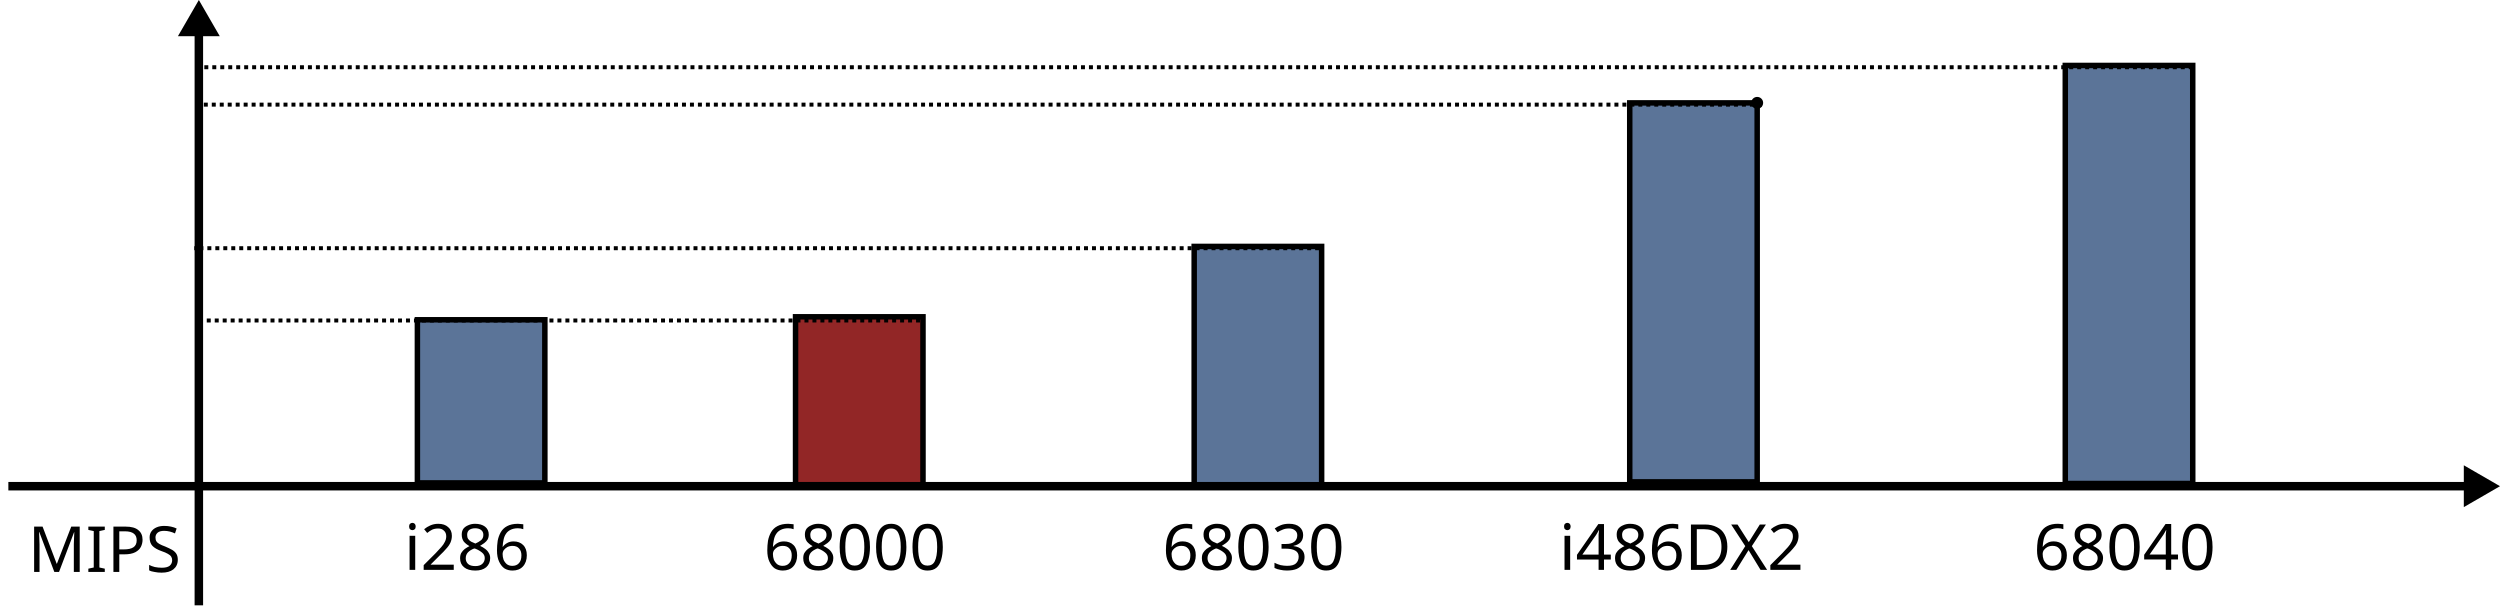
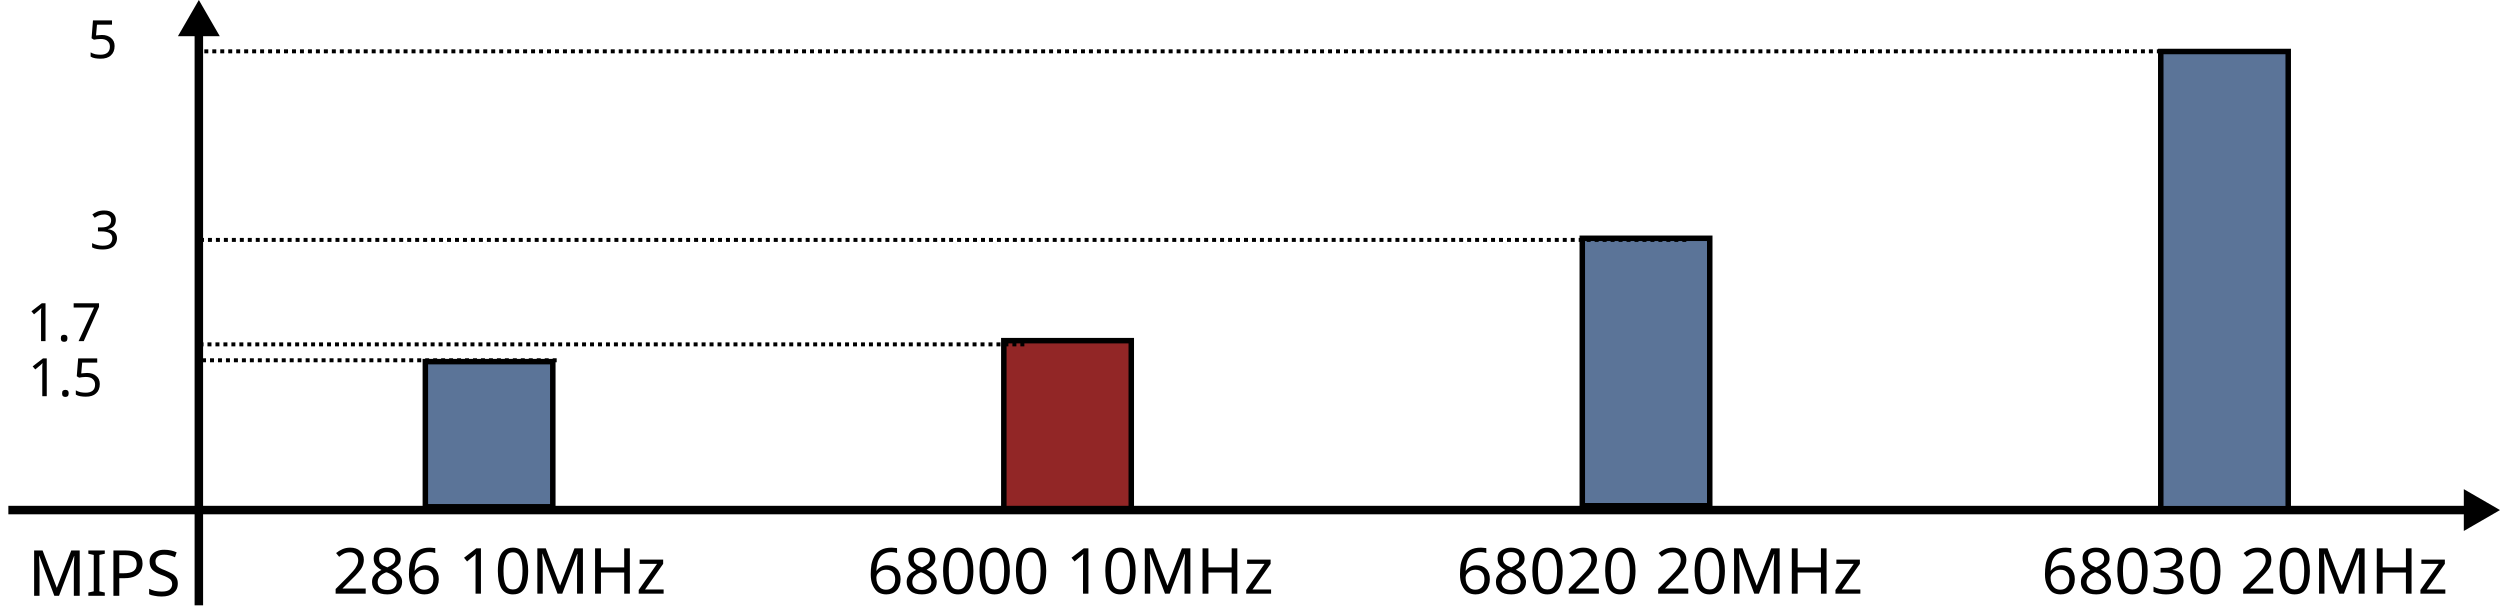
<svg xmlns="http://www.w3.org/2000/svg" width="166.257mm" height="40.256mm" viewBox="0 0 166.257 40.256" version="1.1" id="svg1188">
  <defs id="defs1185">
    <marker style="overflow:visible" id="TriangleOutM" refX="0" refY="0" orient="auto">
      <path transform="scale(0.4)" style="fill:context-stroke;fill-rule:evenodd;stroke:context-stroke;stroke-width:1pt" d="M 5.77,0 -2.88,5 V -5 Z" id="path6639" />
    </marker>
    <marker style="overflow:visible" id="TriangleOutM-6" refX="0" refY="0" orient="auto">
      <path transform="scale(0.4)" style="fill:context-stroke;fill-rule:evenodd;stroke:context-stroke;stroke-width:1pt" d="M 5.77,0 -2.88,5 V -5 Z" id="path6639-9" />
    </marker>
  </defs>
  <g id="layer1" transform="translate(-25.16807,-76.45537)">
-     <text xml:space="preserve" style="font-style:normal;font-variant:normal;font-weight:normal;font-stretch:normal;font-size:4.233px;line-height:1.25;font-family:'Roboto Mono';-inkscape-font-specification:'Roboto Mono';fill:#000000;fill-opacity:1;stroke-width:0.265" x="75.961" y="114.349" id="text2287">
-       <tspan id="tspan2285" style="font-style:normal;font-variant:normal;font-weight:normal;font-stretch:normal;font-size:4.233px;font-family:'Roboto Mono';-inkscape-font-specification:'Roboto Mono';fill:#000000;fill-opacity:1;stroke-width:0.265" x="75.961" y="114.349">68000</tspan>
+     <text xml:space="preserve" style="font-style:normal;font-variant:normal;font-weight:normal;font-stretch:normal;font-size:4.233px;line-height:1.25;font-family:'Roboto Mono';-inkscape-font-specification:'Roboto Mono';fill:#000000;fill-opacity:1;stroke-width:0.265" x="82.84" y="115.937" id="text2287">
+       <tspan id="tspan2285" style="font-style:normal;font-variant:normal;font-weight:normal;font-stretch:normal;font-size:4.233px;font-family:'Roboto Mono';-inkscape-font-specification:'Roboto Mono';fill:#000000;fill-opacity:1;stroke-width:0.265" x="82.84" y="115.937">68000 10MHz</tspan>
    </text>
-     <rect style="fill:#922626;fill-opacity:1;stroke:#000000;stroke-width:0.365;stroke-miterlimit:4;stroke-dasharray:none;stroke-opacity:1" id="rect3072" width="8.476" height="11.188" x="78.074" y="97.523" />
-     <g id="g20661" transform="translate(-29.79038,-0.118824)">
-       <text xml:space="preserve" style="font-style:normal;font-variant:normal;font-weight:normal;font-stretch:normal;font-size:4.233px;line-height:1.25;font-family:'Roboto Mono';-inkscape-font-specification:'Roboto Mono';stroke-width:0.265" x="132.262" y="114.468" id="text2287-4">
-         <tspan id="tspan2285-5" style="font-style:normal;font-variant:normal;font-weight:normal;font-stretch:normal;font-size:4.233px;font-family:'Roboto Mono';-inkscape-font-specification:'Roboto Mono';stroke-width:0.265" x="132.262" y="114.468">68030</tspan>
-       </text>
-       <rect style="fill:#5b7498;fill-opacity:1;stroke:#000000;stroke-width:0.365;stroke-miterlimit:4;stroke-dasharray:none;stroke-opacity:1" id="rect3072-9" width="8.476" height="15.935" x="134.375" y="92.962" />
-     </g>
-     <path style="fill:none;stroke:#000000;stroke-width:0.565;stroke-linecap:butt;stroke-linejoin:miter;stroke-miterlimit:4;stroke-dasharray:none;stroke-opacity:1;marker-end:url(#TriangleOutM)" d="M 25.724,108.789 H 189.82" id="path6412" />
+     <rect style="fill:#922626;fill-opacity:1;stroke:#000000;stroke-width:0.365;stroke-miterlimit:4;stroke-dasharray:none;stroke-opacity:1" id="rect3072" width="8.476" height="11.188" x="91.925" y="99.11" />
+     <path style="fill:none;stroke:#000000;stroke-width:0.565;stroke-linecap:butt;stroke-linejoin:miter;stroke-miterlimit:4;stroke-dasharray:none;stroke-opacity:1;marker-end:url(#TriangleOutM)" d="M 25.724,110.376 H 189.82" id="path6412" />
    <path style="fill:none;stroke:#000000;stroke-width:0.565;stroke-linecap:butt;stroke-linejoin:miter;stroke-miterlimit:4;stroke-dasharray:none;stroke-opacity:1;marker-end:url(#TriangleOutM-6)" d="M 38.392,116.711 V 78.06" id="path6412-6" />
-     <g id="g20666" transform="translate(0,-0.118824)">
-       <text xml:space="preserve" style="font-style:normal;font-variant:normal;font-weight:normal;font-stretch:normal;font-size:4.233px;line-height:1.25;font-family:'Roboto Mono';-inkscape-font-specification:'Roboto Mono';stroke-width:0.265" x="160.402" y="114.468" id="text2287-2">
-         <tspan id="tspan2285-8" style="font-style:normal;font-variant:normal;font-weight:normal;font-stretch:normal;font-size:4.233px;font-family:'Roboto Mono';-inkscape-font-specification:'Roboto Mono';stroke-width:0.265" x="160.402" y="114.468">68040</tspan>
-       </text>
-       <rect style="fill:#5b7498;fill-opacity:1;stroke:#000000;stroke-width:0.365;stroke-miterlimit:4;stroke-dasharray:none;stroke-opacity:1" id="rect3072-2" width="8.476" height="27.801" x="162.515" y="80.927" />
-     </g>
-     <text xml:space="preserve" style="font-style:normal;font-variant:normal;font-weight:normal;font-stretch:normal;font-size:4.233px;line-height:1.25;font-family:'Roboto Mono';-inkscape-font-specification:'Roboto Mono';stroke-width:0.265" x="27.03" y="114.49" id="text2287-5-1">
-       <tspan id="tspan2285-89-69" style="font-style:normal;font-variant:normal;font-weight:normal;font-stretch:normal;font-size:4.233px;font-family:'Roboto Mono';-inkscape-font-specification:'Roboto Mono';stroke-width:0.265" x="27.03" y="114.49">MIPS</tspan>
+     <text xml:space="preserve" style="font-style:normal;font-variant:normal;font-weight:normal;font-stretch:normal;font-size:4.233px;line-height:1.25;font-family:'Roboto Mono';-inkscape-font-specification:'Roboto Mono';stroke-width:0.265" x="160.931" y="115.937" id="text2287-2">
+       <tspan id="tspan2285-8" style="font-style:normal;font-variant:normal;font-weight:normal;font-stretch:normal;font-size:4.233px;font-family:'Roboto Mono';-inkscape-font-specification:'Roboto Mono';stroke-width:0.265" x="160.931" y="115.937">68030 20MHz</tspan>
    </text>
-     <g id="g27705" transform="translate(0,-0.1167488)">
-       <text xml:space="preserve" style="font-style:normal;font-variant:normal;font-weight:normal;font-stretch:normal;font-size:4.233px;line-height:1.25;font-family:'Roboto Mono';-inkscape-font-specification:'Roboto Mono';stroke-width:0.265" x="52.047" y="114.466" id="text2287-5">
-         <tspan id="tspan2285-89" style="font-style:normal;font-variant:normal;font-weight:normal;font-stretch:normal;font-size:4.233px;font-family:'Roboto Mono';-inkscape-font-specification:'Roboto Mono';stroke-width:0.265" x="52.047" y="114.466">i286</tspan>
-       </text>
-       <rect style="fill:#5b7498;fill-opacity:1;stroke:#000000;stroke-width:0.365;stroke-miterlimit:4;stroke-dasharray:none;stroke-opacity:1" id="rect3072-4" width="8.476" height="10.849" x="52.926" y="97.838" />
-     </g>
-     <path style="fill:none;stroke:#000000;stroke-width:0.265;stroke-linecap:butt;stroke-linejoin:miter;stroke-miterlimit:4;stroke-dasharray:0.265, 0.265;stroke-dashoffset:0;stroke-opacity:1" d="m 86.353,97.769 -47.787,0" id="path27024" />
-     <path style="fill:none;stroke:#000000;stroke-width:0.265;stroke-linecap:butt;stroke-linejoin:miter;stroke-miterlimit:4;stroke-dasharray:0.265, 0.265;stroke-dashoffset:0;stroke-opacity:1" d="m 112.893,92.962 -74.806,0" id="path27026" />
-     <path style="fill:none;stroke:#000000;stroke-width:0.265;stroke-linecap:butt;stroke-linejoin:miter;stroke-opacity:1;stroke-miterlimit:4;stroke-dasharray:0.265,0.265;stroke-dashoffset:0" d="M 170.991,80.927 H 38.566" id="path27028" />
-     <g id="g27700" transform="translate(53.04144,-0.1167488)">
-       <text xml:space="preserve" style="font-style:normal;font-variant:normal;font-weight:normal;font-stretch:normal;font-size:4.233px;line-height:1.25;font-family:'Roboto Mono';-inkscape-font-specification:'Roboto Mono';stroke-width:0.265" x="75.813" y="114.466" id="text2287-5-8">
-         <tspan id="tspan2285-89-6" style="font-style:normal;font-variant:normal;font-weight:normal;font-stretch:normal;font-size:4.233px;font-family:'Roboto Mono';-inkscape-font-specification:'Roboto Mono';stroke-width:0.265" x="75.813" y="114.466">i486DX2</tspan>
-       </text>
-       <rect style="fill:#5b7498;fill-opacity:1;stroke:#000000;stroke-width:0.365;stroke-miterlimit:4;stroke-dasharray:none;stroke-opacity:1" id="rect3072-4-6" width="8.476" height="25.204" x="80.508" y="83.414" />
-       <circle id="path27577" style="fill:#000000;stroke:none;stroke-width:0.265" cx="88.984" cy="83.414" r="0.397" />
-     </g>
-     <path style="fill:none;stroke:#000000;stroke-width:0.265;stroke-linecap:butt;stroke-linejoin:miter;stroke-miterlimit:4;stroke-dasharray:0.265, 0.265;stroke-dashoffset:0;stroke-opacity:1" d="m 142.337,83.414 -104.01,0" id="path27579" />
+     <rect style="fill:#5b7498;fill-opacity:1;stroke:#000000;stroke-width:0.365;stroke-miterlimit:4;stroke-dasharray:none;stroke-opacity:1" id="rect3072-2" width="8.476" height="30.404" x="168.865" y="79.88" />
+     <text xml:space="preserve" style="font-style:normal;font-variant:normal;font-weight:normal;font-stretch:normal;font-size:4.233px;line-height:1.25;font-family:'Roboto Mono';-inkscape-font-specification:'Roboto Mono';stroke-width:0.265" x="27.03" y="116.077" id="text2287-5-1">
+       <tspan id="tspan2285-89-69" style="font-style:normal;font-variant:normal;font-weight:normal;font-stretch:normal;font-size:4.233px;font-family:'Roboto Mono';-inkscape-font-specification:'Roboto Mono';stroke-width:0.265" x="27.03" y="116.077">MIPS</tspan>
+     </text>
+     <text xml:space="preserve" style="font-style:normal;font-variant:normal;font-weight:normal;font-stretch:normal;font-size:3.528px;line-height:1.25;font-family:'Roboto Mono';-inkscape-font-specification:'Roboto Mono';stroke-width:0.265" x="27.026" y="102.805" id="text2287-5-1-9">
+       <tspan id="tspan2285-89-69-4" style="font-style:normal;font-variant:normal;font-weight:normal;font-stretch:normal;font-size:3.528px;font-family:'Roboto Mono';-inkscape-font-specification:'Roboto Mono';stroke-width:0.265" x="27.026" y="102.805">1.5</tspan>
+     </text>
+     <text xml:space="preserve" style="font-style:normal;font-variant:normal;font-weight:normal;font-stretch:normal;font-size:3.528px;line-height:1.25;font-family:'Roboto Mono';-inkscape-font-specification:'Roboto Mono';stroke-width:0.265" x="26.946" y="99.137" id="text2287-5-1-9-7">
+       <tspan id="tspan2285-89-69-4-8" style="font-style:normal;font-variant:normal;font-weight:normal;font-stretch:normal;font-size:3.528px;font-family:'Roboto Mono';-inkscape-font-specification:'Roboto Mono';stroke-width:0.265" x="26.946" y="99.137">1.7</tspan>
+     </text>
+     <text xml:space="preserve" style="font-style:normal;font-variant:normal;font-weight:normal;font-stretch:normal;font-size:3.528px;line-height:1.25;font-family:'Roboto Mono';-inkscape-font-specification:'Roboto Mono';stroke-width:0.265" x="31.135" y="93.019" id="text2287-5-1-9-7-8">
+       <tspan id="tspan2285-89-69-4-8-0" style="font-style:normal;font-variant:normal;font-weight:normal;font-stretch:normal;font-size:3.528px;font-family:'Roboto Mono';-inkscape-font-specification:'Roboto Mono';stroke-width:0.265" x="31.135" y="93.019">3</tspan>
+     </text>
+     <text xml:space="preserve" style="font-style:normal;font-variant:normal;font-weight:normal;font-stretch:normal;font-size:3.528px;line-height:1.25;font-family:'Roboto Mono';-inkscape-font-specification:'Roboto Mono';stroke-width:0.265" x="30.975" y="80.327" id="text2287-5-1-9-7-8-4">
+       <tspan id="tspan2285-89-69-4-8-0-6" style="font-style:normal;font-variant:normal;font-weight:normal;font-stretch:normal;font-size:3.528px;font-family:'Roboto Mono';-inkscape-font-specification:'Roboto Mono';stroke-width:0.265" x="30.975" y="80.327">5</tspan>
+     </text>
+     <text xml:space="preserve" style="font-style:normal;font-variant:normal;font-weight:normal;font-stretch:normal;font-size:4.233px;line-height:1.25;font-family:'Roboto Mono';-inkscape-font-specification:'Roboto Mono';stroke-width:0.265" x="47.284" y="115.937" id="text2287-5">
+       <tspan id="tspan2285-89" style="font-style:normal;font-variant:normal;font-weight:normal;font-stretch:normal;font-size:4.233px;font-family:'Roboto Mono';-inkscape-font-specification:'Roboto Mono';stroke-width:0.265" x="47.284" y="115.937">286 10MHz</tspan>
+     </text>
+     <rect style="fill:#5b7498;fill-opacity:1;stroke:#000000;stroke-width:0.365;stroke-miterlimit:4;stroke-dasharray:none;stroke-opacity:1" id="rect3072-4" width="8.476" height="9.653" x="53.455" y="100.505" />
+     <path style="fill:none;stroke:#000000;stroke-width:0.265;stroke-linecap:butt;stroke-linejoin:miter;stroke-miterlimit:4;stroke-dasharray:0.265, 0.265;stroke-dashoffset:0;stroke-opacity:1" d="M 93.291,99.357 H 38.566" id="path27024" />
+     <path style="fill:none;stroke:#000000;stroke-width:0.265;stroke-linecap:butt;stroke-linejoin:miter;stroke-miterlimit:4;stroke-dasharray:0.265, 0.265;stroke-dashoffset:0;stroke-opacity:1" d="M 62.189,100.415 H 38.566" id="path27024-4" />
+     <path style="fill:none;stroke:#000000;stroke-width:0.265;stroke-linecap:butt;stroke-linejoin:miter;stroke-miterlimit:4;stroke-dasharray:0.265, 0.265;stroke-dashoffset:0;stroke-opacity:1" d="M 170.991,79.869 H 38.566" id="path27028" />
+     <text xml:space="preserve" style="font-style:normal;font-variant:normal;font-weight:normal;font-stretch:normal;font-size:4.233px;line-height:1.25;font-family:'Roboto Mono';-inkscape-font-specification:'Roboto Mono';stroke-width:0.265" x="122.028" y="115.937" id="text2287-5-8">
+       <tspan id="tspan2285-89-6" style="font-style:normal;font-variant:normal;font-weight:normal;font-stretch:normal;font-size:4.233px;font-family:'Roboto Mono';-inkscape-font-specification:'Roboto Mono';stroke-width:0.265" x="122.028" y="115.937">68020 20MHz</tspan>
+     </text>
+     <rect style="fill:#5b7498;fill-opacity:1;stroke:#000000;stroke-width:0.365;stroke-miterlimit:4;stroke-dasharray:none;stroke-opacity:1" id="rect3072-4-6" width="8.476" height="17.787" x="130.395" y="92.302" />
+     <path style="fill:none;stroke:#000000;stroke-width:0.265;stroke-linecap:butt;stroke-linejoin:miter;stroke-miterlimit:4;stroke-dasharray:0.265, 0.265;stroke-dashoffset:0;stroke-opacity:1" d="M 137.312,92.41 H 38.327" id="path27579" />
  </g>
</svg>
